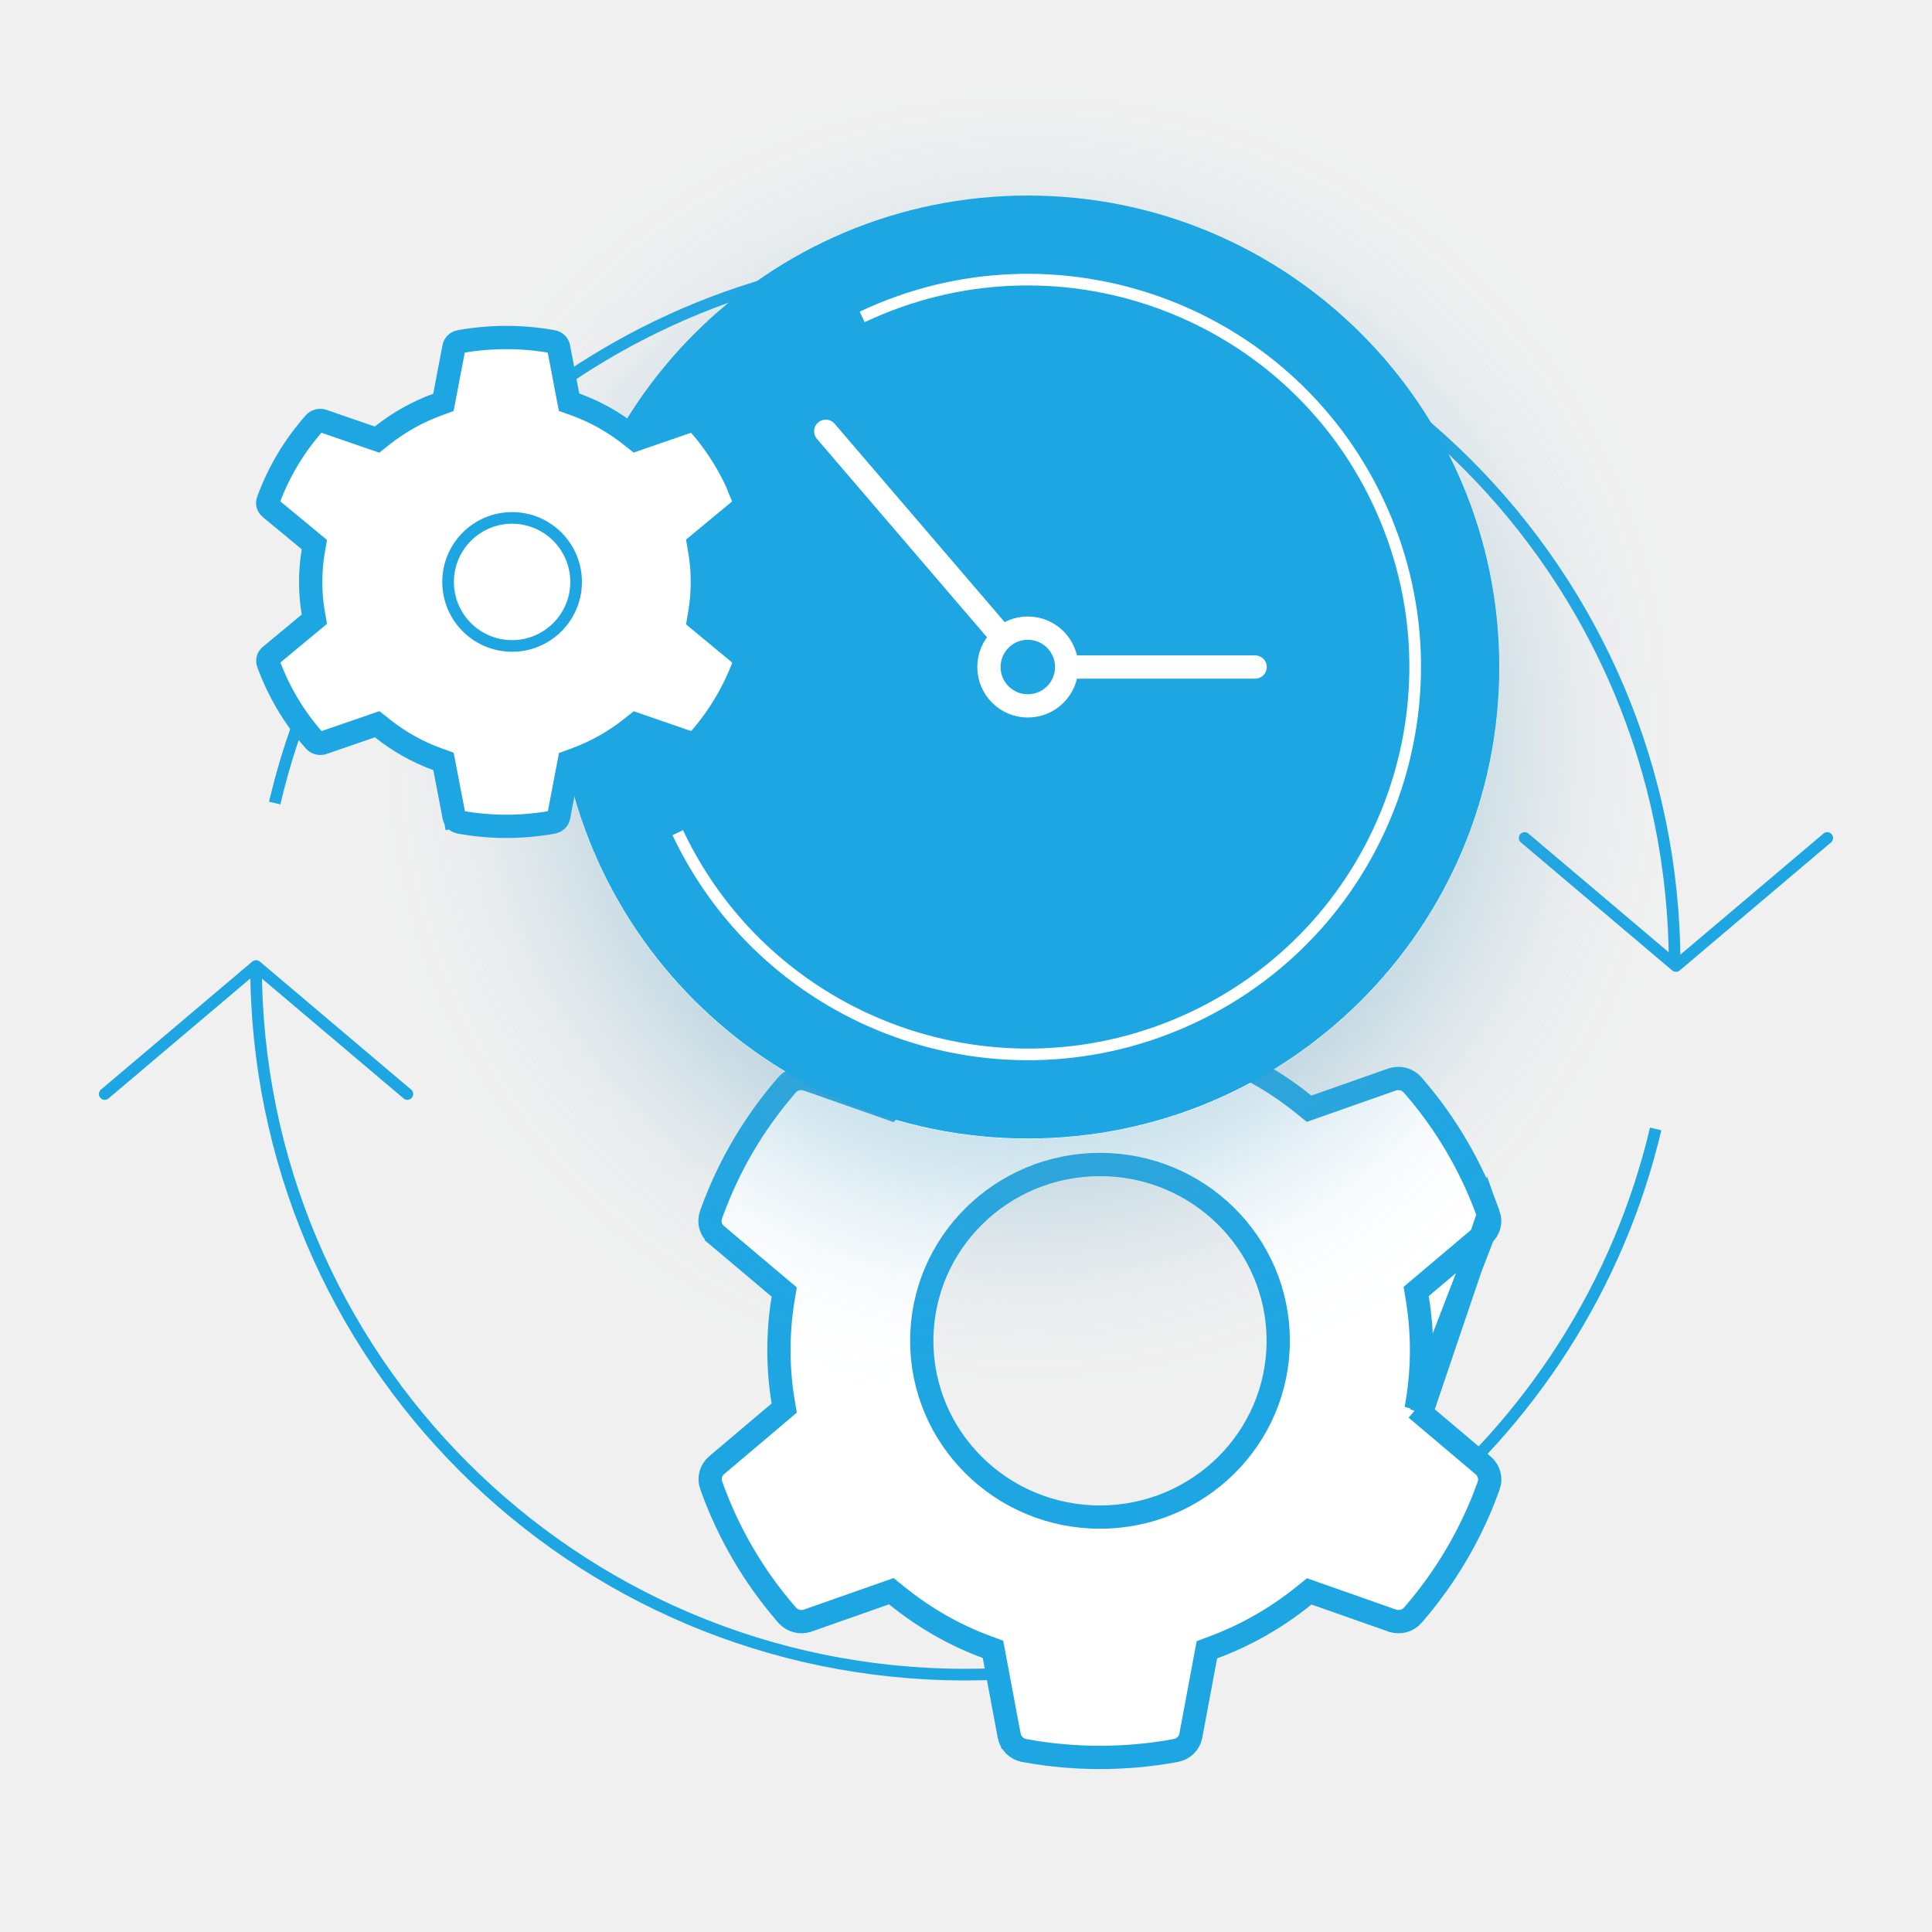
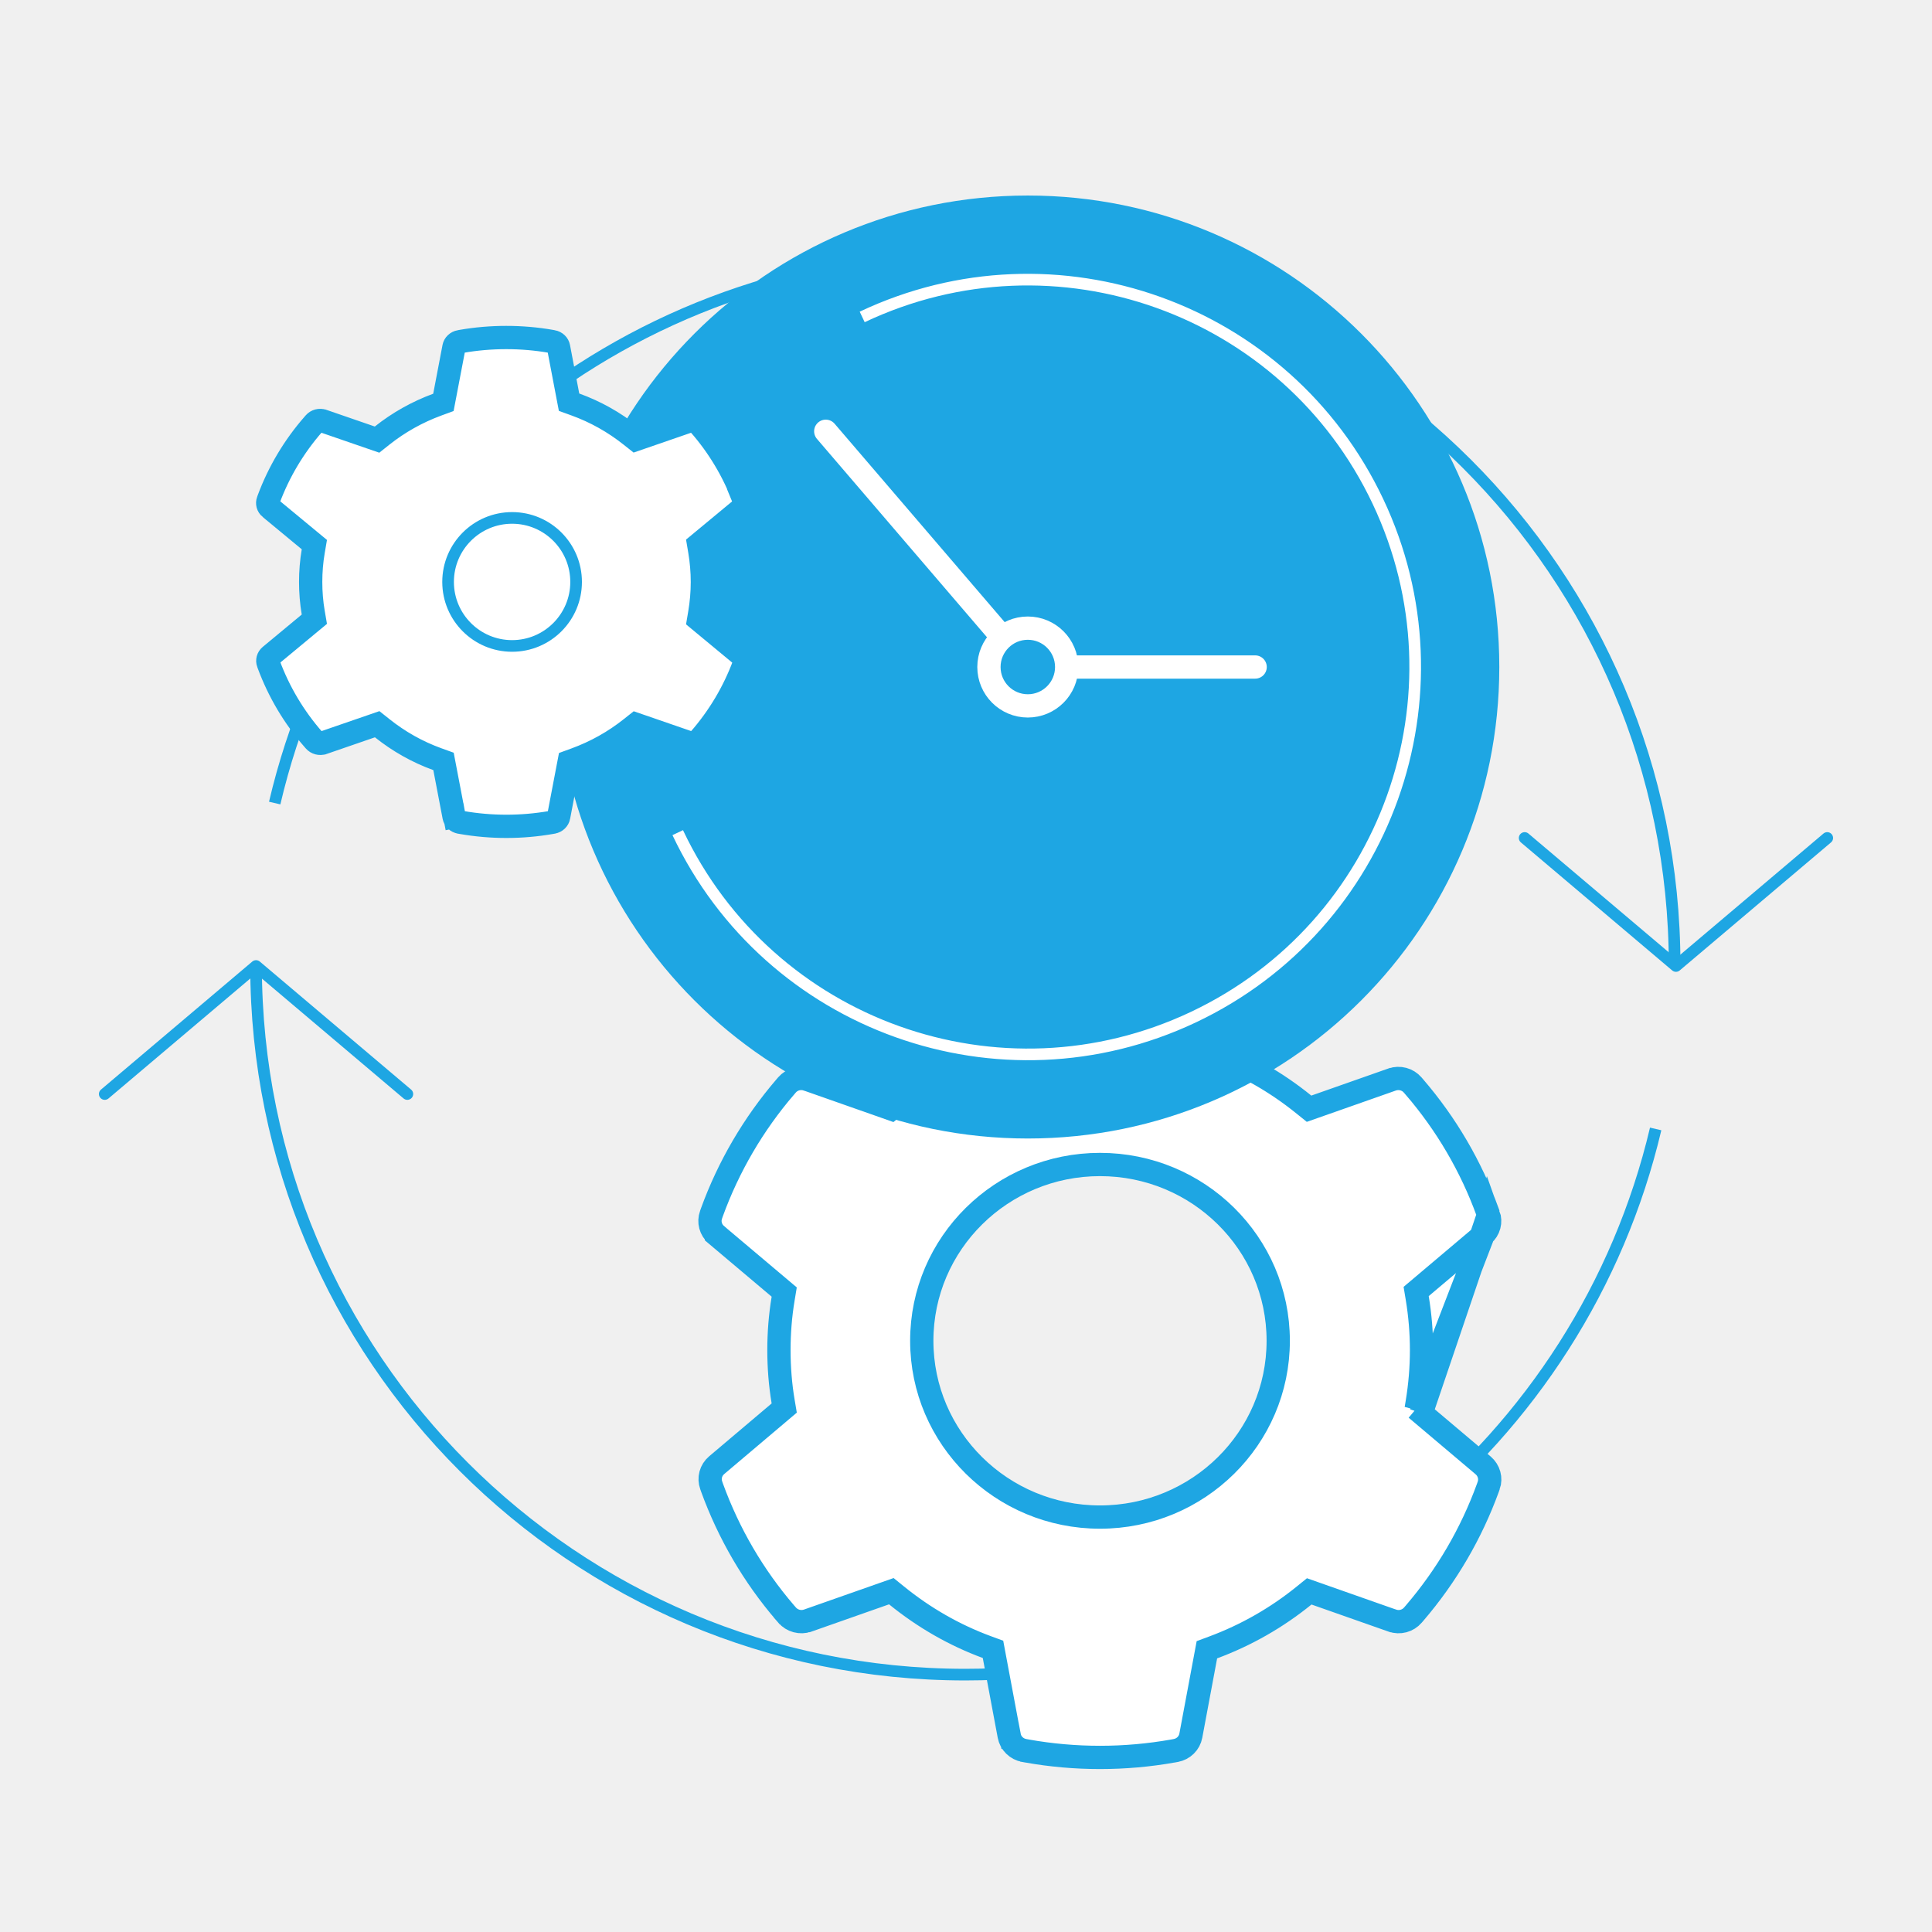
<svg xmlns="http://www.w3.org/2000/svg" width="166" height="166" viewBox="0 0 166 166" fill="none">
  <path d="M143.886 82.943C143.886 49.285 116.601 22 82.943 22C54.082 22 29.907 42.061 23.602 69M22 82.943C22 116.601 49.285 143.886 82.943 143.886C111.763 143.886 135.91 123.881 142.257 97" stroke="#1EA6E3" />
  <path d="M35 94L22 83L9 94" stroke="#1EA6E3" stroke-linecap="round" stroke-linejoin="round" />
  <path d="M131 72L144 83L157 72" stroke="#1EA6E3" stroke-linecap="round" stroke-linejoin="round" />
  <path d="M121.679 121.047L121.771 120.487C122.015 119.011 122.141 117.504 122.141 116.007C122.141 114.508 122.015 112.994 121.771 111.527L121.678 110.966L122.113 110.599L127.437 106.102L121.679 121.047ZM121.679 121.047L122.113 121.414M121.679 121.047L122.113 121.414M122.113 121.414L127.434 125.909C127.435 125.91 127.435 125.91 127.435 125.91C127.945 126.345 128.124 127.03 127.913 127.633L127.912 127.634L127.843 127.832C127.843 127.834 127.842 127.836 127.841 127.838C126.409 131.769 124.298 135.387 121.545 138.601C121.544 138.602 121.543 138.603 121.542 138.604L121.4 138.768L121.396 138.773C121.186 139.018 120.905 139.195 120.589 139.28C120.272 139.364 119.937 139.352 119.628 139.244C119.628 139.244 119.628 139.244 119.627 139.244L113.018 136.919L112.491 136.733L112.057 137.085C109.698 138.997 107.074 140.495 104.229 141.552L103.698 141.749L103.594 142.305L102.316 149.137C102.257 149.45 102.103 149.739 101.873 149.966C101.642 150.193 101.345 150.347 101.022 150.405L101.018 150.406L100.803 150.445C100.802 150.445 100.801 150.445 100.8 150.446C96.642 151.185 92.384 151.185 88.226 150.446C88.225 150.445 88.224 150.445 88.224 150.445L88.009 150.406L88.005 150.405C87.681 150.347 87.385 150.193 87.154 149.966C86.923 149.739 86.769 149.45 86.711 149.137L85.863 149.296L86.711 149.137L85.424 142.273L85.32 141.715L84.788 141.519C81.972 140.48 79.364 138.975 77.02 137.07L76.585 136.717L76.057 136.903L69.401 139.243C69.401 139.243 69.4 139.243 69.4 139.244C69.09 139.351 68.755 139.363 68.439 139.278C68.121 139.193 67.84 139.016 67.629 138.771L67.627 138.768L67.482 138.602C67.482 138.602 67.482 138.601 67.481 138.601C64.73 135.404 62.618 131.77 61.185 127.837L61.114 127.634L61.114 127.634L61.11 127.622C61 127.322 60.986 126.997 61.068 126.69C61.15 126.382 61.326 126.105 61.573 125.895L66.947 121.349L67.382 120.981L67.287 120.419C67.045 118.981 66.927 117.491 66.927 115.998C66.927 114.522 67.045 113.032 67.288 111.576L67.381 111.014L66.946 110.647L61.559 106.104C61.559 106.103 61.558 106.103 61.558 106.102C61.051 105.67 60.872 104.983 61.094 104.375L61.094 104.375L61.098 104.363L61.169 104.159C62.599 100.228 64.731 96.582 67.466 93.396C67.466 93.395 67.467 93.394 67.467 93.394L67.61 93.229L67.61 93.229L67.615 93.224C67.824 92.979 68.105 92.802 68.422 92.717C68.738 92.632 69.073 92.645 69.382 92.753C69.382 92.753 69.382 92.753 69.383 92.753L76.041 95.094L76.569 95.28L77.003 94.927C79.332 93.037 81.958 91.533 84.776 90.476L85.304 90.278L85.408 89.724L86.695 82.86L86.695 82.86C86.753 82.547 86.907 82.258 87.138 82.031C87.368 81.804 87.665 81.65 87.989 81.592L87.992 81.591L88.208 81.552C88.209 81.552 88.209 81.552 88.21 81.551C92.326 80.816 96.668 80.816 100.784 81.551C100.784 81.552 100.785 81.552 100.786 81.552L101.002 81.591L101.005 81.592C101.329 81.65 101.626 81.804 101.856 82.031C102.087 82.258 102.241 82.547 102.299 82.86L103.578 89.692L103.682 90.249L104.215 90.446C107.057 91.493 109.681 92.999 112.04 94.912L112.475 95.263L113.002 95.078L119.609 92.754C119.609 92.754 119.61 92.754 119.611 92.753C119.92 92.646 120.255 92.634 120.572 92.719C120.889 92.804 121.171 92.981 121.381 93.226L121.384 93.229L121.528 93.395C121.528 93.395 121.529 93.396 121.529 93.397C124.268 96.579 126.401 100.226 127.825 104.159C127.825 104.16 127.826 104.162 127.826 104.164L127.896 104.363L127.896 104.363M122.113 121.414L127.896 104.363M127.896 104.363L127.901 104.375M127.896 104.363L127.901 104.375M127.901 104.375C128.01 104.675 128.024 105 127.942 105.307C127.86 105.615 127.685 105.892 127.437 106.101L127.901 104.375ZM79.2 115.202C79.2 123.579 86.066 130.349 94.513 130.349C102.96 130.349 109.827 123.579 109.827 115.202C109.827 106.825 102.96 100.055 94.513 100.055C86.066 100.055 79.2 106.825 79.2 115.202Z" fill="white" stroke="#1EA6E3" stroke-width="2" />
-   <g filter="url(#filter0_d_136:805)">
+   <g>
    <circle cx="88.311" cy="57.311" r="40.511" fill="#1EA6E3" />
  </g>
  <path d="M70.95 37.056L88.311 57.311H107.843" stroke="white" stroke-width="2" stroke-linecap="round" stroke-linejoin="round" />
  <path d="M58.231 71.542C66.09 88.155 85.929 95.251 102.542 87.392C119.155 79.532 126.251 59.693 118.392 43.08C110.532 26.467 90.693 19.371 74.08 27.231" stroke="white" />
  <circle cx="88.311" cy="57.311" r="3.34" fill="#1EA6E3" stroke="white" stroke-width="2" />
  <path d="M60.124 52.675L60.028 53.244L60.472 53.612L63.788 56.358C63.788 56.358 63.788 56.359 63.788 56.359C63.986 56.524 64.043 56.769 63.969 56.975L63.969 56.975L63.925 57.097C63.05 59.453 61.759 61.623 60.074 63.551C60.074 63.552 60.073 63.553 60.073 63.553L59.985 63.652L59.981 63.657C59.902 63.747 59.793 63.816 59.665 63.85C59.538 63.883 59.403 63.878 59.279 63.836C59.279 63.836 59.278 63.836 59.278 63.836L55.16 62.415L54.641 62.236L54.211 62.577C52.773 63.72 51.173 64.616 49.438 65.248L48.904 65.443L48.797 66.001L48.001 70.175C48.001 70.175 48.001 70.175 48.001 70.176C47.98 70.284 47.925 70.388 47.837 70.473C47.749 70.558 47.632 70.619 47.501 70.642L47.497 70.643L47.365 70.666C47.364 70.666 47.364 70.667 47.363 70.667C44.813 71.111 42.203 71.111 39.654 70.667C39.653 70.667 39.652 70.666 39.651 70.666L39.519 70.643L39.516 70.642C39.384 70.619 39.267 70.558 39.179 70.473C39.092 70.388 39.036 70.284 39.016 70.175L38.103 70.35L39.016 70.175L38.214 65.981L38.107 65.421L37.572 65.228C35.856 64.607 34.266 63.708 32.837 62.568L32.407 62.226L31.888 62.405L27.741 63.835C27.741 63.835 27.74 63.835 27.74 63.835C27.615 63.877 27.479 63.882 27.351 63.848C27.223 63.815 27.113 63.745 27.034 63.655L27.031 63.652L26.942 63.551C26.942 63.551 26.942 63.551 26.941 63.55C25.259 61.633 23.968 59.455 23.091 57.097L23.048 56.975L23.048 56.975L23.043 56.963C23.004 56.858 22.999 56.745 23.028 56.638C23.058 56.53 23.121 56.429 23.216 56.35L26.565 53.572L27.01 53.203L26.912 52.633C26.765 51.778 26.693 50.89 26.693 49.999C26.693 49.118 26.765 48.23 26.913 47.364L27.01 46.794L26.564 46.425L23.209 43.65C23.208 43.65 23.208 43.649 23.207 43.649C23.013 43.486 22.956 43.242 23.033 43.035L23.033 43.035L23.038 43.023L23.081 42.901C23.955 40.545 25.259 38.359 26.931 36.448C26.932 36.447 26.933 36.446 26.933 36.446L27.021 36.346L27.021 36.346L27.025 36.341C27.104 36.251 27.213 36.182 27.341 36.148C27.469 36.115 27.604 36.12 27.728 36.162C27.728 36.163 27.728 36.163 27.729 36.163L31.877 37.593L32.397 37.772L32.826 37.43C34.246 36.3 35.847 35.401 37.567 34.768L38.098 34.573L38.204 34.018L39.005 29.823L39.005 29.823C39.026 29.714 39.081 29.61 39.169 29.525C39.257 29.44 39.374 29.379 39.505 29.356L39.509 29.356L39.642 29.332C39.643 29.332 39.643 29.331 39.644 29.331C42.167 28.89 44.829 28.89 47.352 29.331C47.353 29.331 47.354 29.332 47.354 29.332L47.487 29.356L47.491 29.356C47.622 29.379 47.739 29.44 47.827 29.525C47.915 29.61 47.97 29.714 47.991 29.823L48.787 33.998L48.894 34.557L49.43 34.751C51.162 35.377 52.762 36.277 54.201 37.421L54.631 37.762L55.149 37.583L59.265 36.163C59.266 36.163 59.266 36.163 59.267 36.163C59.391 36.121 59.527 36.116 59.655 36.15C59.783 36.183 59.893 36.253 59.973 36.343L59.975 36.346L60.064 36.447C60.065 36.447 60.065 36.448 60.065 36.448C61.741 38.357 63.044 40.543 63.915 42.9C63.915 42.901 63.916 42.903 63.916 42.905L63.959 43.023L63.958 43.023L63.963 43.035C64.002 43.141 64.007 43.253 63.978 43.36C63.949 43.468 63.885 43.569 63.79 43.648L60.472 46.396L60.028 46.764L60.124 47.333C60.272 48.208 60.349 49.111 60.349 50.004C60.349 50.897 60.272 51.795 60.124 52.675Z" fill="white" stroke="#1EA6E3" stroke-width="2" />
  <circle cx="44" cy="50" r="5.5" stroke="#1EA6E3" />
  <defs>
    <filter id="filter0_d_136:805" x="32.8" y="7.8" width="111.022" height="111.022" filterUnits="userSpaceOnUse" color-interpolation-filters="sRGB">
      <feFlood flood-opacity="0" result="BackgroundImageFix" />
      <feColorMatrix in="SourceAlpha" type="matrix" values="0 0 0 0 0 0 0 0 0 0 0 0 0 0 0 0 0 0 127 0" result="hardAlpha" />
      <feOffset dy="6" />
      <feGaussianBlur stdDeviation="7.5" />
      <feComposite in2="hardAlpha" operator="out" />
      <feColorMatrix type="matrix" values="0 0 0 0 0.355 0 0 0 0 0.639 0 0 0 0 0.767 0 0 0 0.4 0" />
      <feBlend mode="normal" in2="BackgroundImageFix" result="effect1_dropShadow_136:805" />
      <feBlend mode="normal" in="SourceGraphic" in2="effect1_dropShadow_136:805" result="shape" />
    </filter>
  </defs>
</svg>
